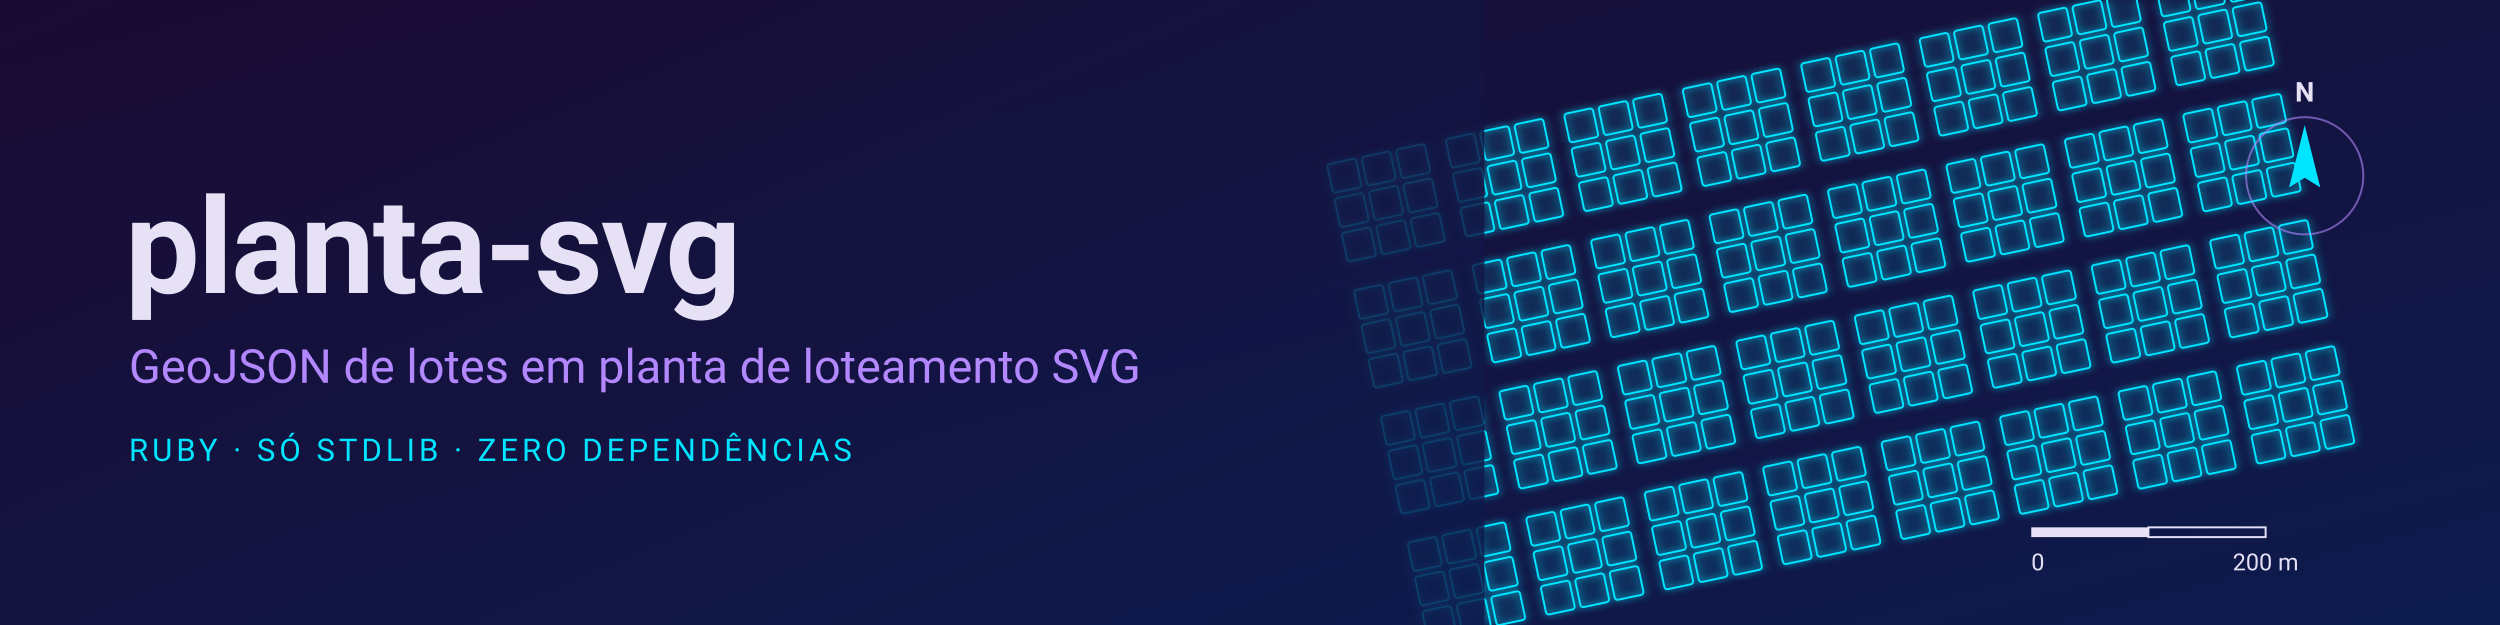
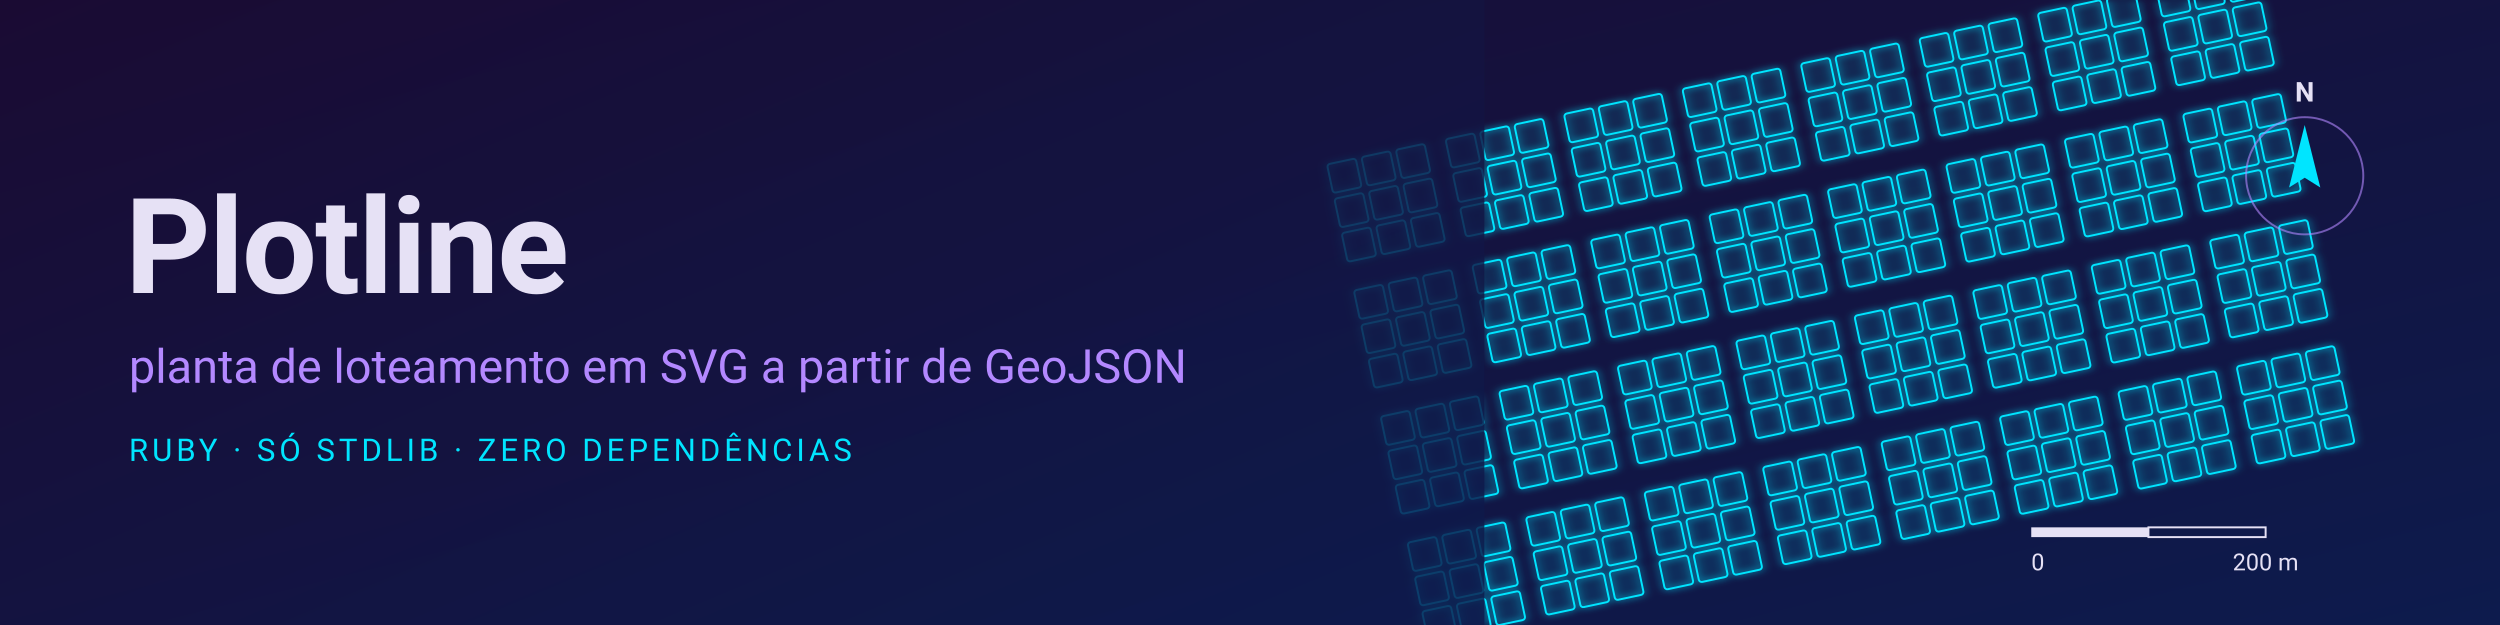
- <svg xmlns="http://www.w3.org/2000/svg" viewBox="0 0 1280 320" width="1280" height="320" role="img" aria-label="planta-svg: de GeoJSON de lotes para planta SVG">
+ <svg xmlns="http://www.w3.org/2000/svg" viewBox="0 0 1280 320" width="1280" height="320" role="img" aria-label="Plotline: planta de loteamento em SVG a partir de GeoJSON">
  <defs>
    <linearGradient id="g" x1="0" y1="0" x2="1" y2="1">
      <stop offset="0" stop-color="#1a0b33" />
      <stop offset="1" stop-color="#0d1b4d" />
    </linearGradient>
    <filter id="b" x="-10%" y="-10%" width="120%" height="120%">
      <feGaussianBlur stdDeviation="2" result="x" />
      <feMerge>
        <feMergeNode in="x" />
        <feMergeNode in="SourceGraphic" />
      </feMerge>
    </filter>
  </defs>
  <style>
    .l { fill: #00E5FF; fill-opacity: .06; stroke: #00E5FF; stroke-width: 1; animation: pulso 5s ease-in-out infinite; }
    .d1 { animation-delay: -1s; } .d2 { animation-delay: -2s; } .d3 { animation-delay: -3s; } .d4 { animation-delay: -4s; }
    @keyframes pulso { 0%, 100% { stroke-opacity: .35; fill-opacity: .03; } 50% { stroke-opacity: 1; fill-opacity: .16; } }
    .t { font-family: system-ui, -apple-system, 'Segoe UI', Roboto, 'Helvetica Neue', Arial, sans-serif; }
    .rosa { transform-origin: 1180px 90px; animation: gira 14s ease-in-out infinite alternate; }
    @keyframes gira { from { transform: rotate(-12deg); } to { transform: rotate(12deg); } }
    @media (prefers-reduced-motion: reduce) { .l, .rosa { animation: none; } }
  </style>
  <rect width="1280" height="320" fill="url(#g)" />
  <g transform="rotate(-12 900 160)" filter="url(#b)">
    <rect class="l d1" x="700" y="40" width="15" height="15" rx="1.5" />
    <rect class="l d2" x="718" y="40" width="15" height="15" rx="1.5" />
    <rect class="l d3" x="736" y="40" width="15" height="15" rx="1.5" />
    <rect class="l d4" x="700" y="58" width="15" height="15" rx="1.5" />
    <rect class="l d0" x="718" y="58" width="15" height="15" rx="1.5" />
    <rect class="l d1" x="736" y="58" width="15" height="15" rx="1.5" />
    <rect class="l d2" x="700" y="76" width="15" height="15" rx="1.5" />
    <rect class="l d3" x="718" y="76" width="15" height="15" rx="1.5" />
    <rect class="l d4" x="736" y="76" width="15" height="15" rx="1.5" />
    <rect class="l d0" x="700" y="106" width="15" height="15" rx="1.5" />
    <rect class="l d1" x="718" y="106" width="15" height="15" rx="1.5" />
    <rect class="l d2" x="736" y="106" width="15" height="15" rx="1.5" />
    <rect class="l d3" x="700" y="124" width="15" height="15" rx="1.5" />
    <rect class="l d4" x="718" y="124" width="15" height="15" rx="1.5" />
    <rect class="l d0" x="736" y="124" width="15" height="15" rx="1.5" />
    <rect class="l d1" x="700" y="142" width="15" height="15" rx="1.5" />
    <rect class="l d2" x="718" y="142" width="15" height="15" rx="1.5" />
    <rect class="l d3" x="736" y="142" width="15" height="15" rx="1.5" />
    <rect class="l d4" x="700" y="172" width="15" height="15" rx="1.5" />
    <rect class="l d0" x="718" y="172" width="15" height="15" rx="1.5" />
    <rect class="l d1" x="736" y="172" width="15" height="15" rx="1.5" />
    <rect class="l d2" x="700" y="190" width="15" height="15" rx="1.5" />
    <rect class="l d3" x="718" y="190" width="15" height="15" rx="1.5" />
    <rect class="l d4" x="736" y="190" width="15" height="15" rx="1.5" />
    <rect class="l d0" x="700" y="208" width="15" height="15" rx="1.5" />
    <rect class="l d1" x="718" y="208" width="15" height="15" rx="1.5" />
    <rect class="l d2" x="736" y="208" width="15" height="15" rx="1.5" />
    <rect class="l d3" x="700" y="238" width="15" height="15" rx="1.5" />
    <rect class="l d4" x="718" y="238" width="15" height="15" rx="1.5" />
    <rect class="l d0" x="736" y="238" width="15" height="15" rx="1.5" />
    <rect class="l d1" x="700" y="256" width="15" height="15" rx="1.5" />
    <rect class="l d2" x="718" y="256" width="15" height="15" rx="1.5" />
    <rect class="l d3" x="736" y="256" width="15" height="15" rx="1.5" />
    <rect class="l d4" x="700" y="274" width="15" height="15" rx="1.5" />
    <rect class="l d0" x="718" y="274" width="15" height="15" rx="1.5" />
    <rect class="l d1" x="736" y="274" width="15" height="15" rx="1.5" />
    <rect class="l d2" x="762" y="40" width="15" height="15" rx="1.5" />
    <rect class="l d3" x="780" y="40" width="15" height="15" rx="1.5" />
    <rect class="l d4" x="798" y="40" width="15" height="15" rx="1.5" />
    <rect class="l d0" x="762" y="58" width="15" height="15" rx="1.5" />
    <rect class="l d1" x="780" y="58" width="15" height="15" rx="1.5" />
    <rect class="l d2" x="798" y="58" width="15" height="15" rx="1.5" />
    <rect class="l d3" x="762" y="76" width="15" height="15" rx="1.5" />
    <rect class="l d4" x="780" y="76" width="15" height="15" rx="1.5" />
    <rect class="l d0" x="798" y="76" width="15" height="15" rx="1.5" />
    <rect class="l d1" x="762" y="106" width="15" height="15" rx="1.5" />
    <rect class="l d2" x="780" y="106" width="15" height="15" rx="1.5" />
    <rect class="l d3" x="798" y="106" width="15" height="15" rx="1.5" />
    <rect class="l d4" x="762" y="124" width="15" height="15" rx="1.5" />
    <rect class="l d0" x="780" y="124" width="15" height="15" rx="1.5" />
    <rect class="l d1" x="798" y="124" width="15" height="15" rx="1.5" />
    <rect class="l d2" x="762" y="142" width="15" height="15" rx="1.5" />
    <rect class="l d3" x="780" y="142" width="15" height="15" rx="1.5" />
    <rect class="l d4" x="798" y="142" width="15" height="15" rx="1.5" />
    <rect class="l d0" x="762" y="172" width="15" height="15" rx="1.5" />
    <rect class="l d1" x="780" y="172" width="15" height="15" rx="1.5" />
    <rect class="l d2" x="798" y="172" width="15" height="15" rx="1.5" />
    <rect class="l d3" x="762" y="190" width="15" height="15" rx="1.5" />
    <rect class="l d4" x="780" y="190" width="15" height="15" rx="1.5" />
    <rect class="l d0" x="798" y="190" width="15" height="15" rx="1.5" />
    <rect class="l d1" x="762" y="208" width="15" height="15" rx="1.5" />
    <rect class="l d2" x="780" y="208" width="15" height="15" rx="1.5" />
    <rect class="l d3" x="798" y="208" width="15" height="15" rx="1.5" />
    <rect class="l d4" x="762" y="238" width="15" height="15" rx="1.5" />
    <rect class="l d0" x="780" y="238" width="15" height="15" rx="1.5" />
    <rect class="l d1" x="798" y="238" width="15" height="15" rx="1.5" />
    <rect class="l d2" x="762" y="256" width="15" height="15" rx="1.5" />
    <rect class="l d3" x="780" y="256" width="15" height="15" rx="1.5" />
    <rect class="l d4" x="798" y="256" width="15" height="15" rx="1.5" />
    <rect class="l d0" x="762" y="274" width="15" height="15" rx="1.5" />
    <rect class="l d1" x="780" y="274" width="15" height="15" rx="1.5" />
    <rect class="l d2" x="798" y="274" width="15" height="15" rx="1.5" />
    <rect class="l d3" x="824" y="40" width="15" height="15" rx="1.5" />
    <rect class="l d4" x="842" y="40" width="15" height="15" rx="1.5" />
    <rect class="l d0" x="860" y="40" width="15" height="15" rx="1.5" />
    <rect class="l d1" x="824" y="58" width="15" height="15" rx="1.5" />
    <rect class="l d2" x="842" y="58" width="15" height="15" rx="1.5" />
    <rect class="l d3" x="860" y="58" width="15" height="15" rx="1.5" />
    <rect class="l d4" x="824" y="76" width="15" height="15" rx="1.5" />
    <rect class="l d0" x="842" y="76" width="15" height="15" rx="1.5" />
    <rect class="l d1" x="860" y="76" width="15" height="15" rx="1.5" />
    <rect class="l d2" x="824" y="106" width="15" height="15" rx="1.5" />
    <rect class="l d3" x="842" y="106" width="15" height="15" rx="1.5" />
    <rect class="l d4" x="860" y="106" width="15" height="15" rx="1.5" />
    <rect class="l d0" x="824" y="124" width="15" height="15" rx="1.5" />
    <rect class="l d1" x="842" y="124" width="15" height="15" rx="1.5" />
    <rect class="l d2" x="860" y="124" width="15" height="15" rx="1.5" />
    <rect class="l d3" x="824" y="142" width="15" height="15" rx="1.5" />
    <rect class="l d4" x="842" y="142" width="15" height="15" rx="1.5" />
    <rect class="l d0" x="860" y="142" width="15" height="15" rx="1.5" />
    <rect class="l d1" x="824" y="172" width="15" height="15" rx="1.5" />
    <rect class="l d2" x="842" y="172" width="15" height="15" rx="1.5" />
    <rect class="l d3" x="860" y="172" width="15" height="15" rx="1.5" />
    <rect class="l d4" x="824" y="190" width="15" height="15" rx="1.5" />
    <rect class="l d0" x="842" y="190" width="15" height="15" rx="1.5" />
    <rect class="l d1" x="860" y="190" width="15" height="15" rx="1.5" />
    <rect class="l d2" x="824" y="208" width="15" height="15" rx="1.5" />
    <rect class="l d3" x="842" y="208" width="15" height="15" rx="1.5" />
    <rect class="l d4" x="860" y="208" width="15" height="15" rx="1.5" />
    <rect class="l d0" x="824" y="238" width="15" height="15" rx="1.5" />
    <rect class="l d1" x="842" y="238" width="15" height="15" rx="1.5" />
    <rect class="l d2" x="860" y="238" width="15" height="15" rx="1.5" />
    <rect class="l d3" x="824" y="256" width="15" height="15" rx="1.5" />
    <rect class="l d4" x="842" y="256" width="15" height="15" rx="1.5" />
    <rect class="l d0" x="860" y="256" width="15" height="15" rx="1.5" />
    <rect class="l d1" x="824" y="274" width="15" height="15" rx="1.5" />
    <rect class="l d2" x="842" y="274" width="15" height="15" rx="1.5" />
    <rect class="l d3" x="860" y="274" width="15" height="15" rx="1.5" />
    <rect class="l d4" x="886" y="40" width="15" height="15" rx="1.5" />
    <rect class="l d0" x="904" y="40" width="15" height="15" rx="1.5" />
    <rect class="l d1" x="922" y="40" width="15" height="15" rx="1.5" />
    <rect class="l d2" x="886" y="58" width="15" height="15" rx="1.5" />
    <rect class="l d3" x="904" y="58" width="15" height="15" rx="1.5" />
    <rect class="l d4" x="922" y="58" width="15" height="15" rx="1.5" />
    <rect class="l d0" x="886" y="76" width="15" height="15" rx="1.5" />
    <rect class="l d1" x="904" y="76" width="15" height="15" rx="1.5" />
    <rect class="l d2" x="922" y="76" width="15" height="15" rx="1.5" />
    <rect class="l d3" x="886" y="106" width="15" height="15" rx="1.5" />
    <rect class="l d4" x="904" y="106" width="15" height="15" rx="1.5" />
    <rect class="l d0" x="922" y="106" width="15" height="15" rx="1.5" />
    <rect class="l d1" x="886" y="124" width="15" height="15" rx="1.5" />
    <rect class="l d2" x="904" y="124" width="15" height="15" rx="1.5" />
    <rect class="l d3" x="922" y="124" width="15" height="15" rx="1.5" />
    <rect class="l d4" x="886" y="142" width="15" height="15" rx="1.5" />
    <rect class="l d0" x="904" y="142" width="15" height="15" rx="1.5" />
    <rect class="l d1" x="922" y="142" width="15" height="15" rx="1.5" />
    <rect class="l d2" x="886" y="172" width="15" height="15" rx="1.5" />
    <rect class="l d3" x="904" y="172" width="15" height="15" rx="1.5" />
    <rect class="l d4" x="922" y="172" width="15" height="15" rx="1.5" />
    <rect class="l d0" x="886" y="190" width="15" height="15" rx="1.5" />
    <rect class="l d1" x="904" y="190" width="15" height="15" rx="1.5" />
    <rect class="l d2" x="922" y="190" width="15" height="15" rx="1.5" />
    <rect class="l d3" x="886" y="208" width="15" height="15" rx="1.5" />
    <rect class="l d4" x="904" y="208" width="15" height="15" rx="1.5" />
    <rect class="l d0" x="922" y="208" width="15" height="15" rx="1.5" />
    <rect class="l d1" x="886" y="238" width="15" height="15" rx="1.5" />
    <rect class="l d2" x="904" y="238" width="15" height="15" rx="1.5" />
    <rect class="l d3" x="922" y="238" width="15" height="15" rx="1.5" />
    <rect class="l d4" x="886" y="256" width="15" height="15" rx="1.5" />
    <rect class="l d0" x="904" y="256" width="15" height="15" rx="1.5" />
    <rect class="l d1" x="922" y="256" width="15" height="15" rx="1.5" />
    <rect class="l d2" x="886" y="274" width="15" height="15" rx="1.5" />
    <rect class="l d3" x="904" y="274" width="15" height="15" rx="1.5" />
    <rect class="l d4" x="922" y="274" width="15" height="15" rx="1.5" />
    <rect class="l d0" x="948" y="40" width="15" height="15" rx="1.5" />
    <rect class="l d1" x="966" y="40" width="15" height="15" rx="1.5" />
    <rect class="l d2" x="984" y="40" width="15" height="15" rx="1.5" />
    <rect class="l d3" x="948" y="58" width="15" height="15" rx="1.5" />
    <rect class="l d4" x="966" y="58" width="15" height="15" rx="1.5" />
    <rect class="l d0" x="984" y="58" width="15" height="15" rx="1.5" />
    <rect class="l d1" x="948" y="76" width="15" height="15" rx="1.5" />
    <rect class="l d2" x="966" y="76" width="15" height="15" rx="1.5" />
    <rect class="l d3" x="984" y="76" width="15" height="15" rx="1.5" />
    <rect class="l d4" x="948" y="106" width="15" height="15" rx="1.5" />
    <rect class="l d0" x="966" y="106" width="15" height="15" rx="1.5" />
    <rect class="l d1" x="984" y="106" width="15" height="15" rx="1.5" />
    <rect class="l d2" x="948" y="124" width="15" height="15" rx="1.5" />
    <rect class="l d3" x="966" y="124" width="15" height="15" rx="1.5" />
    <rect class="l d4" x="984" y="124" width="15" height="15" rx="1.5" />
    <rect class="l d0" x="948" y="142" width="15" height="15" rx="1.5" />
    <rect class="l d1" x="966" y="142" width="15" height="15" rx="1.5" />
    <rect class="l d2" x="984" y="142" width="15" height="15" rx="1.5" />
    <rect class="l d3" x="948" y="172" width="15" height="15" rx="1.5" />
    <rect class="l d4" x="966" y="172" width="15" height="15" rx="1.5" />
    <rect class="l d0" x="984" y="172" width="15" height="15" rx="1.5" />
    <rect class="l d1" x="948" y="190" width="15" height="15" rx="1.5" />
    <rect class="l d2" x="966" y="190" width="15" height="15" rx="1.5" />
    <rect class="l d3" x="984" y="190" width="15" height="15" rx="1.5" />
    <rect class="l d4" x="948" y="208" width="15" height="15" rx="1.5" />
    <rect class="l d0" x="966" y="208" width="15" height="15" rx="1.5" />
    <rect class="l d1" x="984" y="208" width="15" height="15" rx="1.5" />
    <rect class="l d2" x="948" y="238" width="15" height="15" rx="1.5" />
    <rect class="l d3" x="966" y="238" width="15" height="15" rx="1.5" />
    <rect class="l d4" x="984" y="238" width="15" height="15" rx="1.5" />
    <rect class="l d0" x="948" y="256" width="15" height="15" rx="1.5" />
    <rect class="l d1" x="966" y="256" width="15" height="15" rx="1.5" />
    <rect class="l d2" x="984" y="256" width="15" height="15" rx="1.5" />
    <rect class="l d3" x="948" y="274" width="15" height="15" rx="1.5" />
    <rect class="l d4" x="966" y="274" width="15" height="15" rx="1.5" />
    <rect class="l d0" x="984" y="274" width="15" height="15" rx="1.5" />
    <rect class="l d1" x="1010" y="40" width="15" height="15" rx="1.5" />
    <rect class="l d2" x="1028" y="40" width="15" height="15" rx="1.5" />
    <rect class="l d3" x="1046" y="40" width="15" height="15" rx="1.5" />
    <rect class="l d4" x="1010" y="58" width="15" height="15" rx="1.5" />
    <rect class="l d0" x="1028" y="58" width="15" height="15" rx="1.5" />
    <rect class="l d1" x="1046" y="58" width="15" height="15" rx="1.5" />
    <rect class="l d2" x="1010" y="76" width="15" height="15" rx="1.5" />
    <rect class="l d3" x="1028" y="76" width="15" height="15" rx="1.5" />
    <rect class="l d4" x="1046" y="76" width="15" height="15" rx="1.5" />
    <rect class="l d0" x="1010" y="106" width="15" height="15" rx="1.5" />
    <rect class="l d1" x="1028" y="106" width="15" height="15" rx="1.5" />
    <rect class="l d2" x="1046" y="106" width="15" height="15" rx="1.5" />
    <rect class="l d3" x="1010" y="124" width="15" height="15" rx="1.5" />
    <rect class="l d4" x="1028" y="124" width="15" height="15" rx="1.5" />
    <rect class="l d0" x="1046" y="124" width="15" height="15" rx="1.5" />
    <rect class="l d1" x="1010" y="142" width="15" height="15" rx="1.5" />
    <rect class="l d2" x="1028" y="142" width="15" height="15" rx="1.5" />
    <rect class="l d3" x="1046" y="142" width="15" height="15" rx="1.5" />
    <rect class="l d4" x="1010" y="172" width="15" height="15" rx="1.5" />
    <rect class="l d0" x="1028" y="172" width="15" height="15" rx="1.5" />
    <rect class="l d1" x="1046" y="172" width="15" height="15" rx="1.5" />
    <rect class="l d2" x="1010" y="190" width="15" height="15" rx="1.5" />
    <rect class="l d3" x="1028" y="190" width="15" height="15" rx="1.5" />
    <rect class="l d4" x="1046" y="190" width="15" height="15" rx="1.5" />
    <rect class="l d0" x="1010" y="208" width="15" height="15" rx="1.5" />
    <rect class="l d1" x="1028" y="208" width="15" height="15" rx="1.5" />
    <rect class="l d2" x="1046" y="208" width="15" height="15" rx="1.5" />
    <rect class="l d3" x="1010" y="238" width="15" height="15" rx="1.5" />
    <rect class="l d4" x="1028" y="238" width="15" height="15" rx="1.5" />
    <rect class="l d0" x="1046" y="238" width="15" height="15" rx="1.5" />
    <rect class="l d1" x="1010" y="256" width="15" height="15" rx="1.5" />
    <rect class="l d2" x="1028" y="256" width="15" height="15" rx="1.5" />
    <rect class="l d3" x="1046" y="256" width="15" height="15" rx="1.5" />
    <rect class="l d4" x="1010" y="274" width="15" height="15" rx="1.5" />
    <rect class="l d0" x="1028" y="274" width="15" height="15" rx="1.5" />
    <rect class="l d1" x="1046" y="274" width="15" height="15" rx="1.5" />
    <rect class="l d2" x="1072" y="40" width="15" height="15" rx="1.5" />
    <rect class="l d3" x="1090" y="40" width="15" height="15" rx="1.5" />
    <rect class="l d4" x="1108" y="40" width="15" height="15" rx="1.5" />
    <rect class="l d0" x="1072" y="58" width="15" height="15" rx="1.5" />
    <rect class="l d1" x="1090" y="58" width="15" height="15" rx="1.5" />
    <rect class="l d2" x="1108" y="58" width="15" height="15" rx="1.5" />
    <rect class="l d3" x="1072" y="76" width="15" height="15" rx="1.5" />
    <rect class="l d4" x="1090" y="76" width="15" height="15" rx="1.5" />
    <rect class="l d0" x="1108" y="76" width="15" height="15" rx="1.5" />
    <rect class="l d1" x="1072" y="106" width="15" height="15" rx="1.5" />
    <rect class="l d2" x="1090" y="106" width="15" height="15" rx="1.5" />
    <rect class="l d3" x="1108" y="106" width="15" height="15" rx="1.5" />
    <rect class="l d4" x="1072" y="124" width="15" height="15" rx="1.5" />
    <rect class="l d0" x="1090" y="124" width="15" height="15" rx="1.5" />
    <rect class="l d1" x="1108" y="124" width="15" height="15" rx="1.5" />
    <rect class="l d2" x="1072" y="142" width="15" height="15" rx="1.5" />
    <rect class="l d3" x="1090" y="142" width="15" height="15" rx="1.5" />
    <rect class="l d4" x="1108" y="142" width="15" height="15" rx="1.5" />
    <rect class="l d0" x="1072" y="172" width="15" height="15" rx="1.5" />
    <rect class="l d1" x="1090" y="172" width="15" height="15" rx="1.5" />
    <rect class="l d2" x="1108" y="172" width="15" height="15" rx="1.5" />
    <rect class="l d3" x="1072" y="190" width="15" height="15" rx="1.5" />
    <rect class="l d4" x="1090" y="190" width="15" height="15" rx="1.5" />
    <rect class="l d0" x="1108" y="190" width="15" height="15" rx="1.5" />
    <rect class="l d1" x="1072" y="208" width="15" height="15" rx="1.5" />
    <rect class="l d2" x="1090" y="208" width="15" height="15" rx="1.5" />
    <rect class="l d3" x="1108" y="208" width="15" height="15" rx="1.5" />
    <rect class="l d4" x="1072" y="238" width="15" height="15" rx="1.5" />
    <rect class="l d0" x="1090" y="238" width="15" height="15" rx="1.5" />
    <rect class="l d1" x="1108" y="238" width="15" height="15" rx="1.5" />
    <rect class="l d2" x="1072" y="256" width="15" height="15" rx="1.5" />
    <rect class="l d3" x="1090" y="256" width="15" height="15" rx="1.5" />
    <rect class="l d4" x="1108" y="256" width="15" height="15" rx="1.5" />
    <rect class="l d0" x="1072" y="274" width="15" height="15" rx="1.5" />
    <rect class="l d1" x="1090" y="274" width="15" height="15" rx="1.5" />
    <rect class="l d2" x="1108" y="274" width="15" height="15" rx="1.5" />
    <rect class="l d3" x="1134" y="40" width="15" height="15" rx="1.5" />
    <rect class="l d4" x="1152" y="40" width="15" height="15" rx="1.5" />
    <rect class="l d0" x="1170" y="40" width="15" height="15" rx="1.5" />
    <rect class="l d1" x="1134" y="58" width="15" height="15" rx="1.5" />
    <rect class="l d2" x="1152" y="58" width="15" height="15" rx="1.5" />
    <rect class="l d3" x="1170" y="58" width="15" height="15" rx="1.5" />
    <rect class="l d4" x="1134" y="76" width="15" height="15" rx="1.5" />
    <rect class="l d0" x="1152" y="76" width="15" height="15" rx="1.5" />
    <rect class="l d1" x="1170" y="76" width="15" height="15" rx="1.5" />
    <rect class="l d2" x="1134" y="106" width="15" height="15" rx="1.5" />
    <rect class="l d3" x="1152" y="106" width="15" height="15" rx="1.5" />
    <rect class="l d4" x="1170" y="106" width="15" height="15" rx="1.5" />
    <rect class="l d0" x="1134" y="124" width="15" height="15" rx="1.5" />
    <rect class="l d1" x="1152" y="124" width="15" height="15" rx="1.5" />
    <rect class="l d2" x="1170" y="124" width="15" height="15" rx="1.5" />
    <rect class="l d3" x="1134" y="142" width="15" height="15" rx="1.5" />
    <rect class="l d4" x="1152" y="142" width="15" height="15" rx="1.5" />
    <rect class="l d0" x="1170" y="142" width="15" height="15" rx="1.5" />
    <rect class="l d1" x="1134" y="172" width="15" height="15" rx="1.5" />
    <rect class="l d2" x="1152" y="172" width="15" height="15" rx="1.5" />
    <rect class="l d3" x="1170" y="172" width="15" height="15" rx="1.5" />
    <rect class="l d4" x="1134" y="190" width="15" height="15" rx="1.5" />
    <rect class="l d0" x="1152" y="190" width="15" height="15" rx="1.5" />
    <rect class="l d1" x="1170" y="190" width="15" height="15" rx="1.5" />
    <rect class="l d2" x="1134" y="208" width="15" height="15" rx="1.5" />
    <rect class="l d3" x="1152" y="208" width="15" height="15" rx="1.5" />
    <rect class="l d4" x="1170" y="208" width="15" height="15" rx="1.5" />
    <rect class="l d0" x="1134" y="238" width="15" height="15" rx="1.5" />
    <rect class="l d1" x="1152" y="238" width="15" height="15" rx="1.5" />
    <rect class="l d2" x="1170" y="238" width="15" height="15" rx="1.5" />
    <rect class="l d3" x="1134" y="256" width="15" height="15" rx="1.5" />
    <rect class="l d4" x="1152" y="256" width="15" height="15" rx="1.5" />
    <rect class="l d0" x="1170" y="256" width="15" height="15" rx="1.5" />
    <rect class="l d1" x="1134" y="274" width="15" height="15" rx="1.5" />
    <rect class="l d2" x="1152" y="274" width="15" height="15" rx="1.5" />
    <rect class="l d3" x="1170" y="274" width="15" height="15" rx="1.5" />
  </g>
  <rect x="0" y="0" width="760" height="320" fill="url(#g)" opacity=".82" />
-   <text class="t" x="64" y="150" fill="#E6E1F5" font-size="68" font-weight="700" letter-spacing="-1">planta-svg</text>
-   <text class="t" x="66" y="196" fill="#B388FF" font-size="24">GeoJSON de lotes em planta de loteamento SVG</text>
+   <text class="t" x="64" y="150" fill="#E6E1F5" font-size="68" font-weight="700" letter-spacing="-1">Plotline</text>
+   <text class="t" x="66" y="196" fill="#B388FF" font-size="24">planta de loteamento em SVG a partir de GeoJSON</text>
  <text class="t" x="66" y="236" fill="#00E5FF" font-size="16" letter-spacing="2">RUBY · SÓ STDLIB · ZERO DEPENDÊNCIAS</text>
  <g class="rosa">
    <circle cx="1180" cy="90" r="30" fill="none" stroke="#B388FF" stroke-opacity=".6" />
    <path d="M1180 64L1188 96L1180 91L1172 96Z" fill="#00E5FF" />
    <text class="t" x="1180" y="52" text-anchor="middle" fill="#E6E1F5" font-size="14" font-weight="700">N</text>
  </g>
  <g class="t" fill="#E6E1F5" font-size="12">
    <rect x="1040" y="270" width="60" height="5" fill="#E6E1F5" />
    <rect x="1100" y="270" width="60" height="5" fill="none" stroke="#E6E1F5" />
    <text x="1040" y="292">0</text>
    <text x="1160" y="292" text-anchor="middle">200 m</text>
  </g>
</svg>
